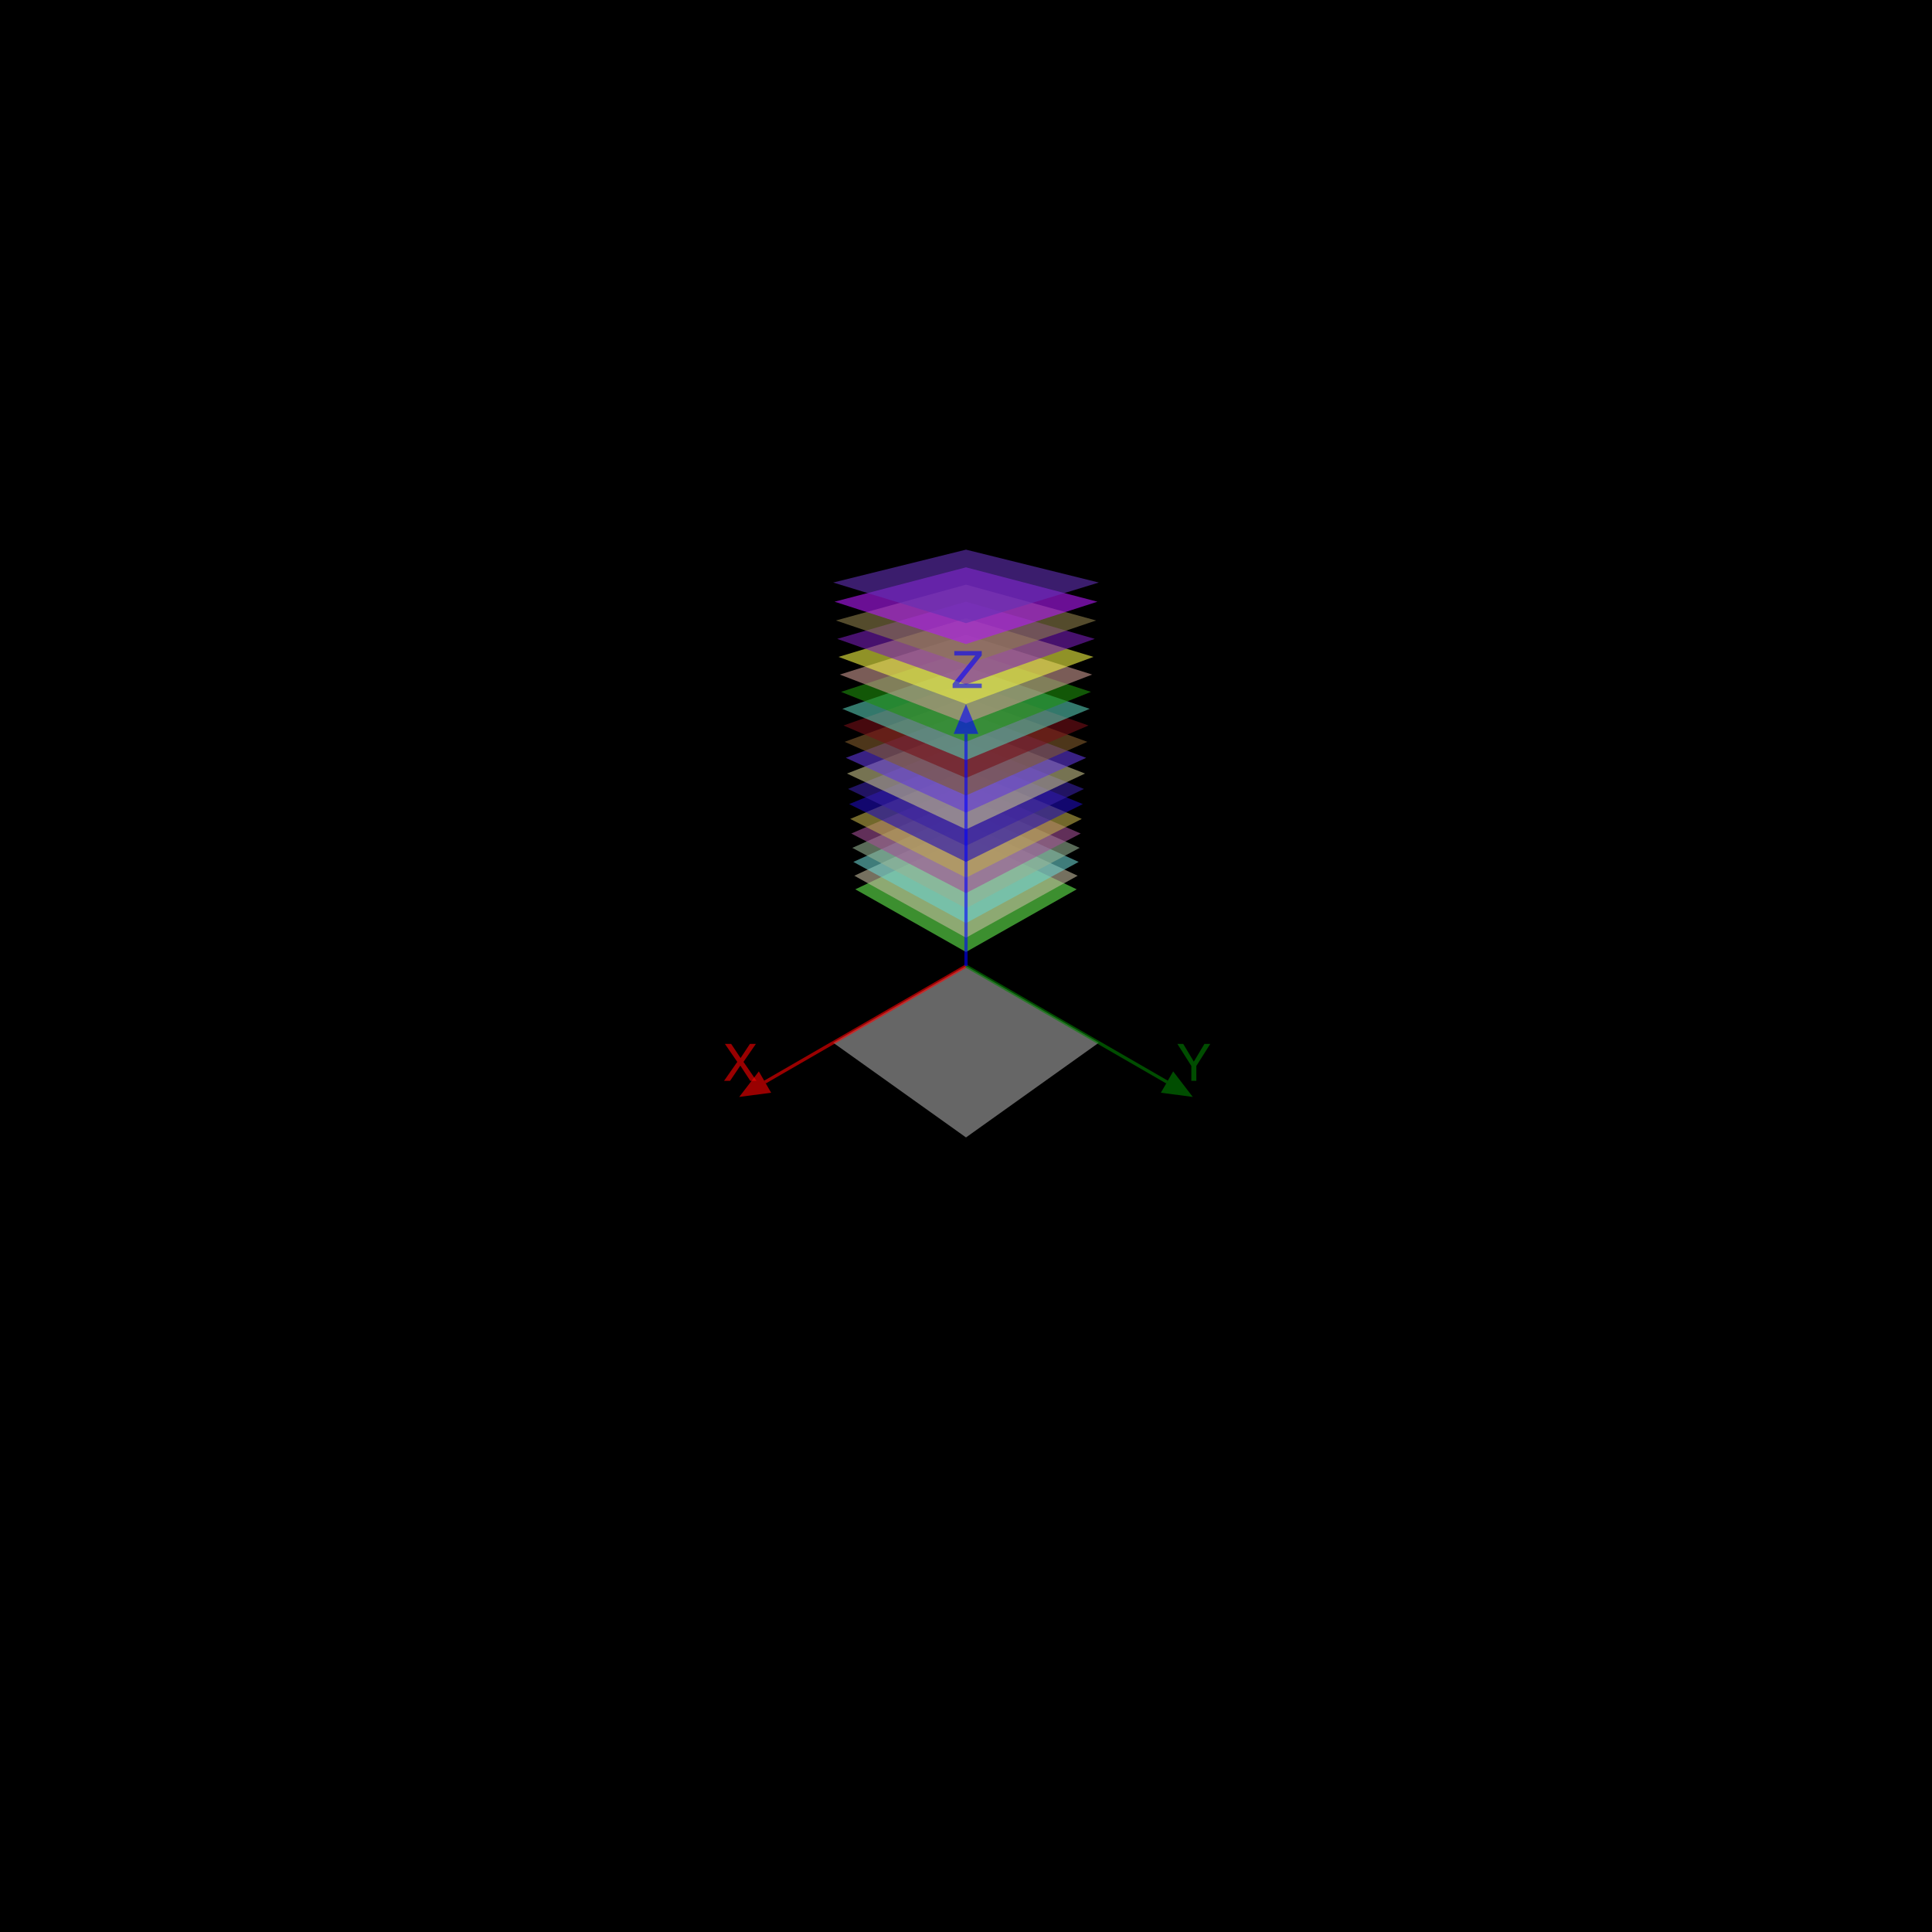
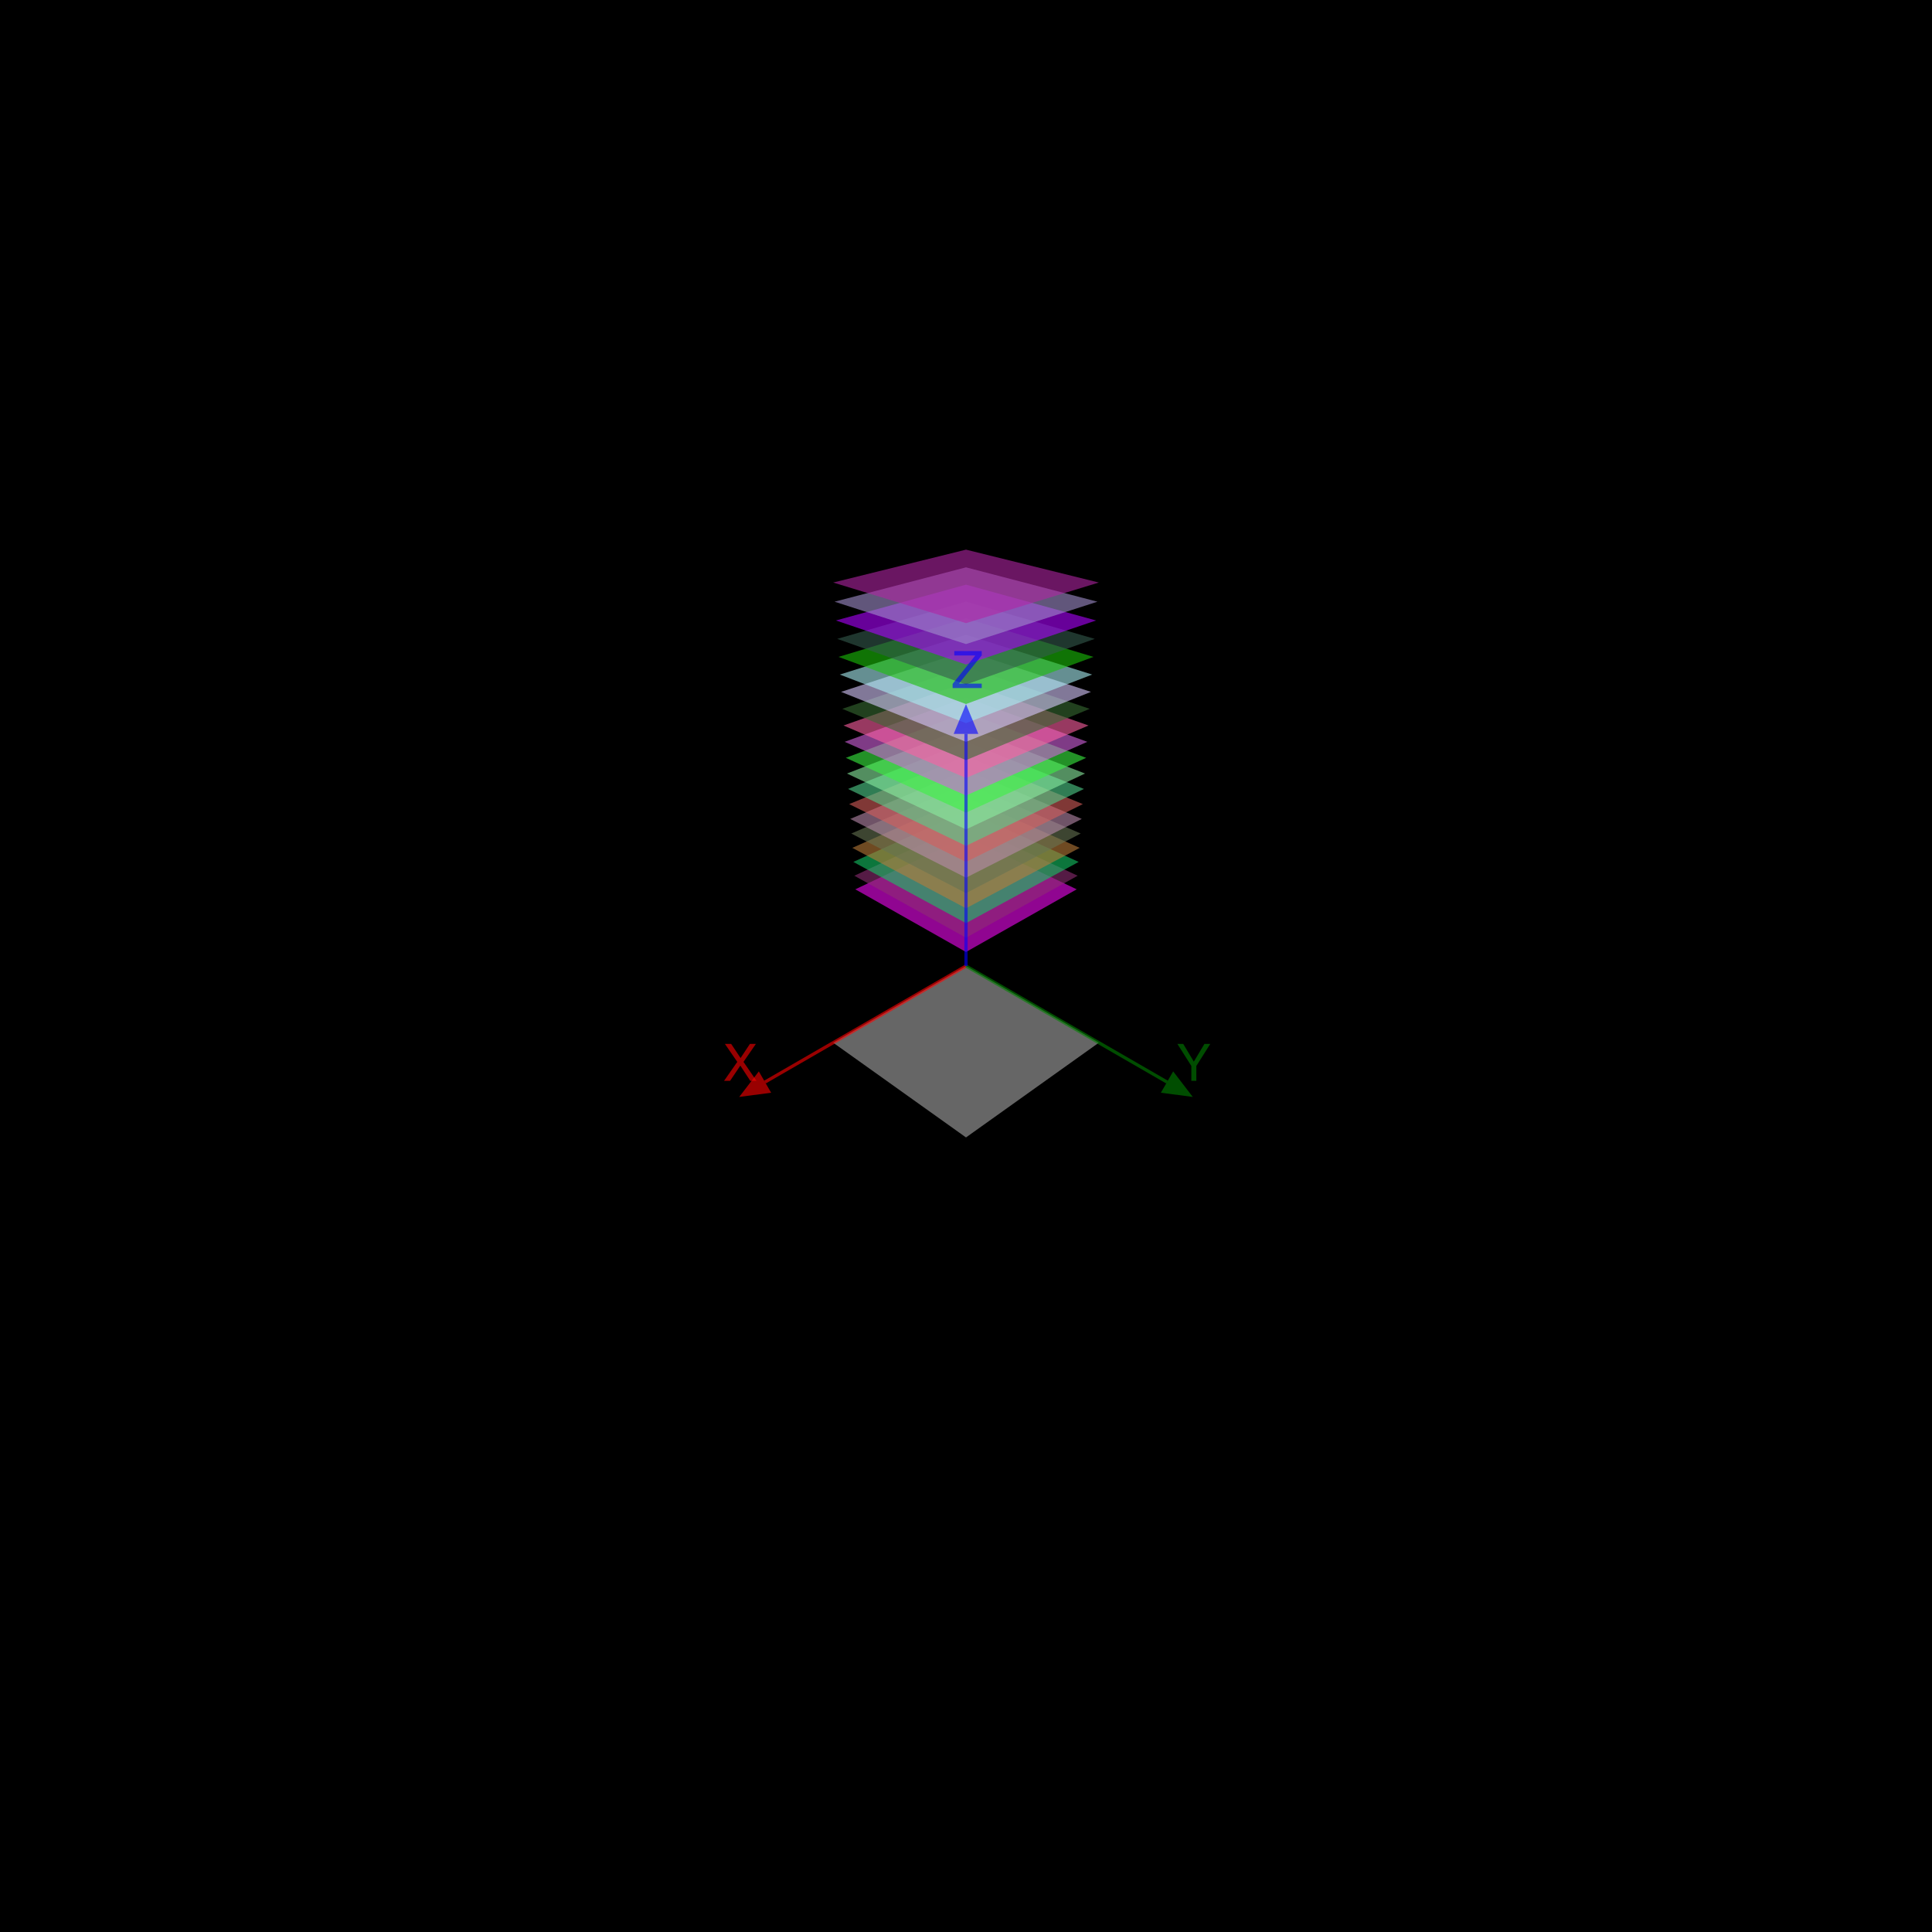
<svg xmlns="http://www.w3.org/2000/svg" xmlns:xlink="http://www.w3.org/1999/xlink" width="600pt" height="600pt" viewBox="0 0 600 600" version="1.1">
  <defs>
    <g>
      <symbol overflow="visible" id="glyph0-0">
        <path style="stroke:none;" d="M 0.516 0 L 0.516 -11.477 L 9.625 -11.477 L 9.625 0 Z M 8.188 -1.438 L 8.188 -10.039 L 1.953 -10.039 L 1.953 -1.438 Z M 8.188 -1.438 " />
      </symbol>
      <symbol overflow="visible" id="glyph0-1">
        <path style="stroke:none;" d="M 2.203 0 L 0.328 0 L 4.438 -5.883 L 0.586 -11.477 L 2.531 -11.477 L 5.461 -7.086 L 8.367 -11.477 L 10.219 -11.477 L 6.367 -5.883 L 10.406 0 L 8.477 0 L 5.383 -4.719 Z M 2.203 0 " />
      </symbol>
      <symbol overflow="visible" id="glyph0-2">
        <path style="stroke:none;" d="M 0.328 -11.477 L 2.141 -11.477 L 5.438 -5.961 L 8.734 -11.477 L 10.555 -11.477 L 6.219 -4.625 L 6.219 0 L 4.664 0 L 4.664 -4.625 Z M 0.328 -11.477 " />
      </symbol>
      <symbol overflow="visible" id="glyph0-3">
        <path style="stroke:none;" d="M 0.367 -1.289 L 7.406 -10.109 L 0.883 -10.109 L 0.883 -11.477 L 9.406 -11.477 L 9.406 -10.141 L 2.328 -1.367 L 9.406 -1.367 L 9.406 0 L 0.367 0 Z M 0.367 -1.289 " />
      </symbol>
    </g>
  </defs>
-   <g id="surface115">
+   <g id="surface119">
    <rect x="0" y="0" width="600" height="600" style="fill:rgb(0%,0%,0%);fill-opacity:1;stroke:none;" />
    <path style=" stroke:none;fill-rule:nonzero;fill:rgb(40%,40%,40%);fill-opacity:1;" d="M 300 300 L 258.746 323.816 L 300 353.242 L 341.254 323.816 Z M 300 300 " />
-     <path style=" stroke:none;fill-rule:nonzero;fill:rgb(39.621%,93.804%,30.839%);fill-opacity:0.6;" d="M 300 259.855 L 265.621 276.184 L 300 295.648 L 334.379 276.184 Z M 300 259.855 " />
-     <path style=" stroke:none;fill-rule:nonzero;fill:rgb(76.378%,72.811%,62.079%);fill-opacity:0.6;" d="M 300 255.848 L 265.316 271.965 L 300 291.211 L 334.684 271.965 Z M 300 255.848 " />
-     <path style=" stroke:none;fill-rule:nonzero;fill:rgb(41.163%,81.101%,80.111%);fill-opacity:0.6;" d="M 300 251.777 L 265.008 267.676 L 300 286.691 L 334.992 267.676 Z M 300 251.777 " />
-     <path style=" stroke:none;fill-rule:nonzero;fill:rgb(58.268%,69.925%,57.472%);fill-opacity:0.6;" d="M 300 247.641 L 264.691 263.309 L 300 282.078 L 335.309 263.309 Z M 300 247.641 " />
-     <path style=" stroke:none;fill-rule:nonzero;fill:rgb(63.627%,30.921%,57.988%);fill-opacity:0.6;" d="M 300 243.43 L 264.371 258.859 L 300 277.371 L 335.629 258.859 Z M 300 243.43 " />
-     <path style=" stroke:none;fill-rule:nonzero;fill:rgb(74.522%,68.11%,28.68%);fill-opacity:0.6;" d="M 300 239.152 L 264.043 254.328 L 300 272.574 L 335.957 254.328 Z M 300 239.152 " />
-     <path style=" stroke:none;fill-rule:nonzero;fill:rgb(12.058%,4.777%,71.612%);fill-opacity:0.6;" d="M 300 234.801 L 263.711 249.719 L 300 267.676 L 336.289 249.719 Z M 300 234.801 " />
-     <path style=" stroke:none;fill-rule:nonzero;fill:rgb(22.066%,12.827%,64.138%);fill-opacity:0.6;" d="M 300 230.379 L 263.371 245.016 L 300 262.676 L 336.629 245.016 Z M 300 230.379 " />
-     <path style=" stroke:none;fill-rule:nonzero;fill:rgb(76.697%,75.324%,53.651%);fill-opacity:0.6;" d="M 300 225.875 L 263.027 240.23 L 300 257.574 L 336.973 240.23 Z M 300 225.875 " />
-     <path style=" stroke:none;fill-rule:nonzero;fill:rgb(37.696%,21.578%,85.701%);fill-opacity:0.6;" d="M 300 221.297 L 262.676 235.352 L 300 252.363 L 337.324 235.352 Z M 300 221.297 " />
-     <path style=" stroke:none;fill-rule:nonzero;fill:rgb(50.525%,35.22%,17.086%);fill-opacity:0.6;" d="M 300 216.637 L 262.316 230.379 L 300 247.043 L 337.684 230.379 Z M 300 216.637 " />
-     <path style=" stroke:none;fill-rule:nonzero;fill:rgb(46.05%,6.383%,9.53%);fill-opacity:0.6;" d="M 300 211.895 L 261.949 225.309 L 300 241.605 L 338.051 225.309 Z M 300 211.895 " />
-     <path style=" stroke:none;fill-rule:nonzero;fill:rgb(33.442%,78.274%,69.693%);fill-opacity:0.6;" d="M 300 207.066 L 261.578 220.137 L 300 236.055 L 338.422 220.137 Z M 300 207.066 " />
-     <path style=" stroke:none;fill-rule:nonzero;fill:rgb(12.216%,57.208%,4.574%);fill-opacity:0.6;" d="M 300 202.152 L 261.195 214.867 L 300 230.379 L 338.805 214.867 Z M 300 202.152 " />
-     <path style=" stroke:none;fill-rule:nonzero;fill:rgb(79.581%,60.375%,56.981%);fill-opacity:0.6;" d="M 300 197.148 L 260.809 209.492 L 300 224.574 L 339.191 209.492 Z M 300 197.148 " />
-     <path style=" stroke:none;fill-rule:nonzero;fill:rgb(94.174%,95.287%,25.642%);fill-opacity:0.6;" d="M 300 192.051 L 260.414 204.004 L 300 218.645 L 339.586 204.004 Z M 300 192.051 " />
-     <path style=" stroke:none;fill-rule:nonzero;fill:rgb(46.111%,11.198%,70.965%);fill-opacity:0.6;" d="M 300 186.863 L 260.008 198.406 L 300 212.574 L 339.992 198.406 Z M 300 186.863 " />
-     <path style=" stroke:none;fill-rule:nonzero;fill:rgb(55.175%,49.177%,28.935%);fill-opacity:0.6;" d="M 300 181.574 L 259.598 192.695 L 300 206.371 L 340.402 192.695 Z M 300 181.574 " />
-     <path style=" stroke:none;fill-rule:nonzero;fill:rgb(69.087%,9.982%,97.037%);fill-opacity:0.6;" d="M 300 176.191 L 259.176 186.863 L 300 200.02 L 340.824 186.863 Z M 300 176.191 " />
-     <path style=" stroke:none;fill-rule:nonzero;fill:rgb(38.352%,19.091%,70.901%);fill-opacity:0.6;" d="M 300 170.699 L 258.746 180.91 L 300 193.52 L 341.254 180.91 Z M 300 170.699 " />
+     <path style=" stroke:none;fill-rule:nonzero;fill:rgb(94.184%,3.722%,94.503%);fill-opacity:0.6;" d="M 300 259.855 L 265.621 276.184 L 300 295.648 L 334.379 276.184 Z M 300 259.855 " />
+     <path style=" stroke:none;fill-rule:nonzero;fill:rgb(55.636%,18.133%,45.321%);fill-opacity:0.6;" d="M 300 255.848 L 265.316 271.965 L 300 291.211 L 334.684 271.965 Z M 300 255.848 " />
+     <path style=" stroke:none;fill-rule:nonzero;fill:rgb(7.87%,76.864%,39.729%);fill-opacity:0.6;" d="M 300 251.777 L 265.008 267.676 L 300 286.691 L 334.992 267.676 Z M 300 251.777 " />
+     <path style=" stroke:none;fill-rule:nonzero;fill:rgb(72.473%,48.333%,22.904%);fill-opacity:0.6;" d="M 300 247.641 L 264.691 263.309 L 300 282.078 L 335.309 263.309 Z M 300 247.641 " />
+     <path style=" stroke:none;fill-rule:nonzero;fill:rgb(40.057%,45.133%,32.701%);fill-opacity:0.6;" d="M 300 243.43 L 264.371 258.859 L 300 277.371 L 335.629 258.859 Z M 300 243.43 " />
+     <path style=" stroke:none;fill-rule:nonzero;fill:rgb(72.705%,54.402%,67.396%);fill-opacity:0.6;" d="M 300 239.152 L 264.043 254.328 L 300 272.574 L 335.957 254.328 Z M 300 239.152 " />
+     <path style=" stroke:none;fill-rule:nonzero;fill:rgb(83.904%,36.349%,35.573%);fill-opacity:0.6;" d="M 300 234.801 L 263.711 249.719 L 300 267.676 L 336.289 249.719 Z M 300 234.801 " />
+     <path style=" stroke:none;fill-rule:nonzero;fill:rgb(31.686%,81.806%,54.956%);fill-opacity:0.6;" d="M 300 230.379 L 263.371 245.016 L 300 262.676 L 336.629 245.016 Z M 300 230.379 " />
+     <path style=" stroke:none;fill-rule:nonzero;fill:rgb(54.673%,92.498%,62.915%);fill-opacity:0.6;" d="M 300 225.875 L 263.027 240.23 L 300 257.574 L 336.973 240.23 Z M 300 225.875 " />
+     <path style=" stroke:none;fill-rule:nonzero;fill:rgb(23.235%,94.494%,25.876%);fill-opacity:0.6;" d="M 300 221.297 L 262.676 235.352 L 300 252.363 L 337.324 235.352 Z M 300 221.297 " />
+     <path style=" stroke:none;fill-rule:nonzero;fill:rgb(82.659%,38.266%,87.962%);fill-opacity:0.6;" d="M 300 216.637 L 262.316 230.379 L 300 247.043 L 337.684 230.379 Z M 300 216.637 " />
+     <path style=" stroke:none;fill-rule:nonzero;fill:rgb(99.044%,37.567%,63.648%);fill-opacity:0.6;" d="M 300 211.895 L 261.949 225.309 L 300 241.605 L 338.051 225.309 Z M 300 211.895 " />
+     <path style=" stroke:none;fill-rule:nonzero;fill:rgb(22.146%,41.783%,20.155%);fill-opacity:0.6;" d="M 300 207.066 L 261.578 220.137 L 300 236.055 L 338.422 220.137 Z M 300 207.066 " />
+     <path style=" stroke:none;fill-rule:nonzero;fill:rgb(84.418%,78.588%,99.089%);fill-opacity:0.6;" d="M 300 202.152 L 261.195 214.867 L 300 230.379 L 338.805 214.867 Z M 300 202.152 " />
+     <path style=" stroke:none;fill-rule:nonzero;fill:rgb(66.381%,93.593%,95.347%);fill-opacity:0.6;" d="M 300 197.148 L 260.809 209.492 L 300 224.574 L 339.191 209.492 Z M 300 197.148 " />
+     <path style=" stroke:none;fill-rule:nonzero;fill:rgb(10.788%,75.877%,3.434%);fill-opacity:0.6;" d="M 300 192.051 L 260.414 204.004 L 300 218.645 L 339.586 204.004 Z M 300 192.051 " />
+     <path style=" stroke:none;fill-rule:nonzero;fill:rgb(20.37%,35.462%,30.309%);fill-opacity:0.6;" d="M 300 186.863 L 260.008 198.406 L 300 212.574 L 339.992 198.406 Z M 300 186.863 " />
+     <path style=" stroke:none;fill-rule:nonzero;fill:rgb(67.34%,0.598%,99.936%);fill-opacity:0.6;" d="M 300 181.574 L 259.598 192.695 L 300 206.371 L 340.402 192.695 Z M 300 181.574 " />
+     <path style=" stroke:none;fill-rule:nonzero;fill:rgb(63.541%,56.327%,80.232%);fill-opacity:0.6;" d="M 300 176.191 L 259.176 186.863 L 300 200.02 L 340.824 186.863 Z M 300 176.191 " />
+     <path style=" stroke:none;fill-rule:nonzero;fill:rgb(69.34%,14.637%,64.295%);fill-opacity:0.6;" d="M 300 170.699 L 258.746 180.91 L 300 193.52 L 341.254 180.91 Z M 300 170.699 " />
    <path style="fill:none;stroke-width:1;stroke-linecap:butt;stroke-linejoin:miter;stroke:rgb(100%,0%,0%);stroke-opacity:0.6;stroke-miterlimit:10;" d="M 300 300 L 237.57 336.043 " />
    <path style=" stroke:none;fill-rule:nonzero;fill:rgb(100%,0%,0%);fill-opacity:0.6;" d="M 239.484 339.355 L 229.57 340.664 L 235.66 332.73 " />
    <g style="fill:rgb(100%,0%,0%);fill-opacity:0.6;">
      <use xlink:href="#glyph0-1" x="224.532" y="335.662" />
    </g>
    <path style="fill:none;stroke-width:1;stroke-linecap:butt;stroke-linejoin:miter;stroke:rgb(0%,50.196%,0%);stroke-opacity:0.6;stroke-miterlimit:10;" d="M 300 300 L 362.43 336.043 " />
    <path style=" stroke:none;fill-rule:nonzero;fill:rgb(0%,50.196%,0%);fill-opacity:0.6;" d="M 364.34 332.73 L 370.43 340.664 L 360.516 339.355 " />
    <g style="fill:rgb(0%,50.196%,0%);fill-opacity:0.6;">
      <use xlink:href="#glyph0-2" x="365.316" y="335.662" />
    </g>
    <path style="fill:none;stroke-width:1;stroke-linecap:butt;stroke-linejoin:miter;stroke:rgb(0%,0%,100%);stroke-opacity:0.6;stroke-miterlimit:10;" d="M 300 300 L 300 227.914 " />
    <path style=" stroke:none;fill-rule:nonzero;fill:rgb(0%,0%,100%);fill-opacity:0.6;" d="M 296.172 227.914 L 300 218.676 L 303.828 227.914 " />
    <g style="fill:rgb(0%,0%,100%);fill-opacity:0.6;">
      <use xlink:href="#glyph0-3" x="295.48" y="213.676" />
    </g>
  </g>
</svg>
